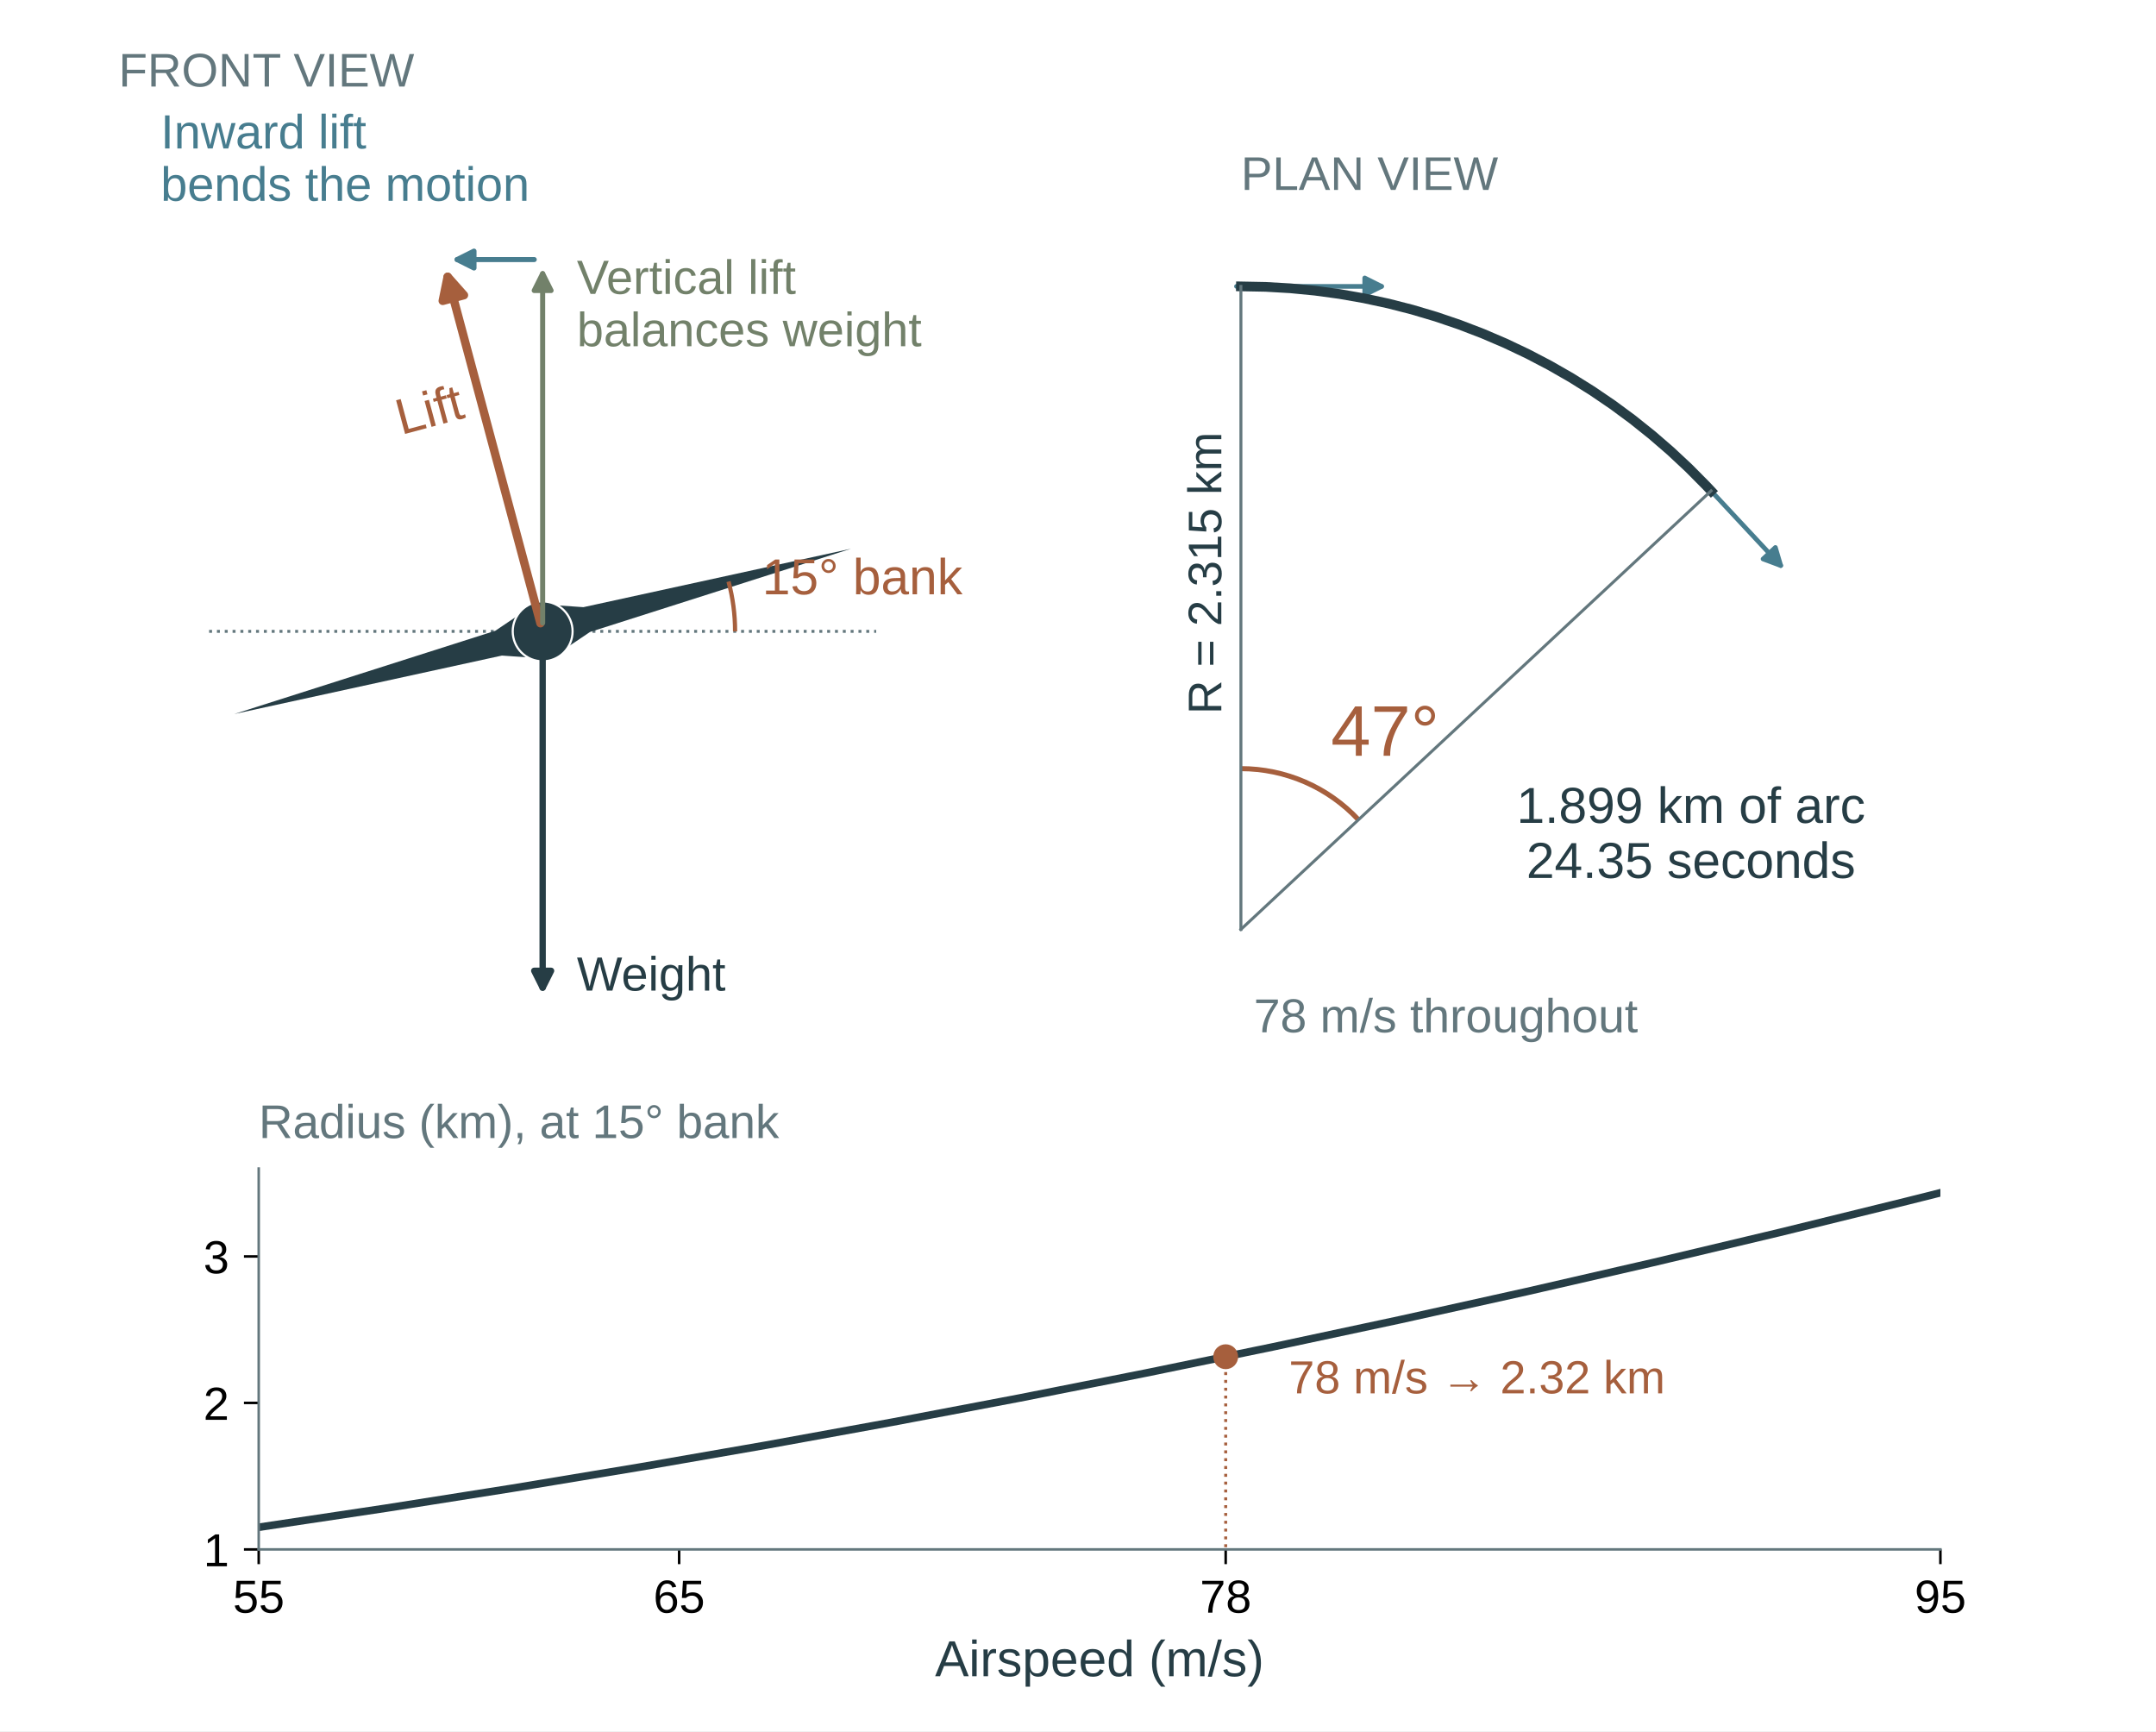
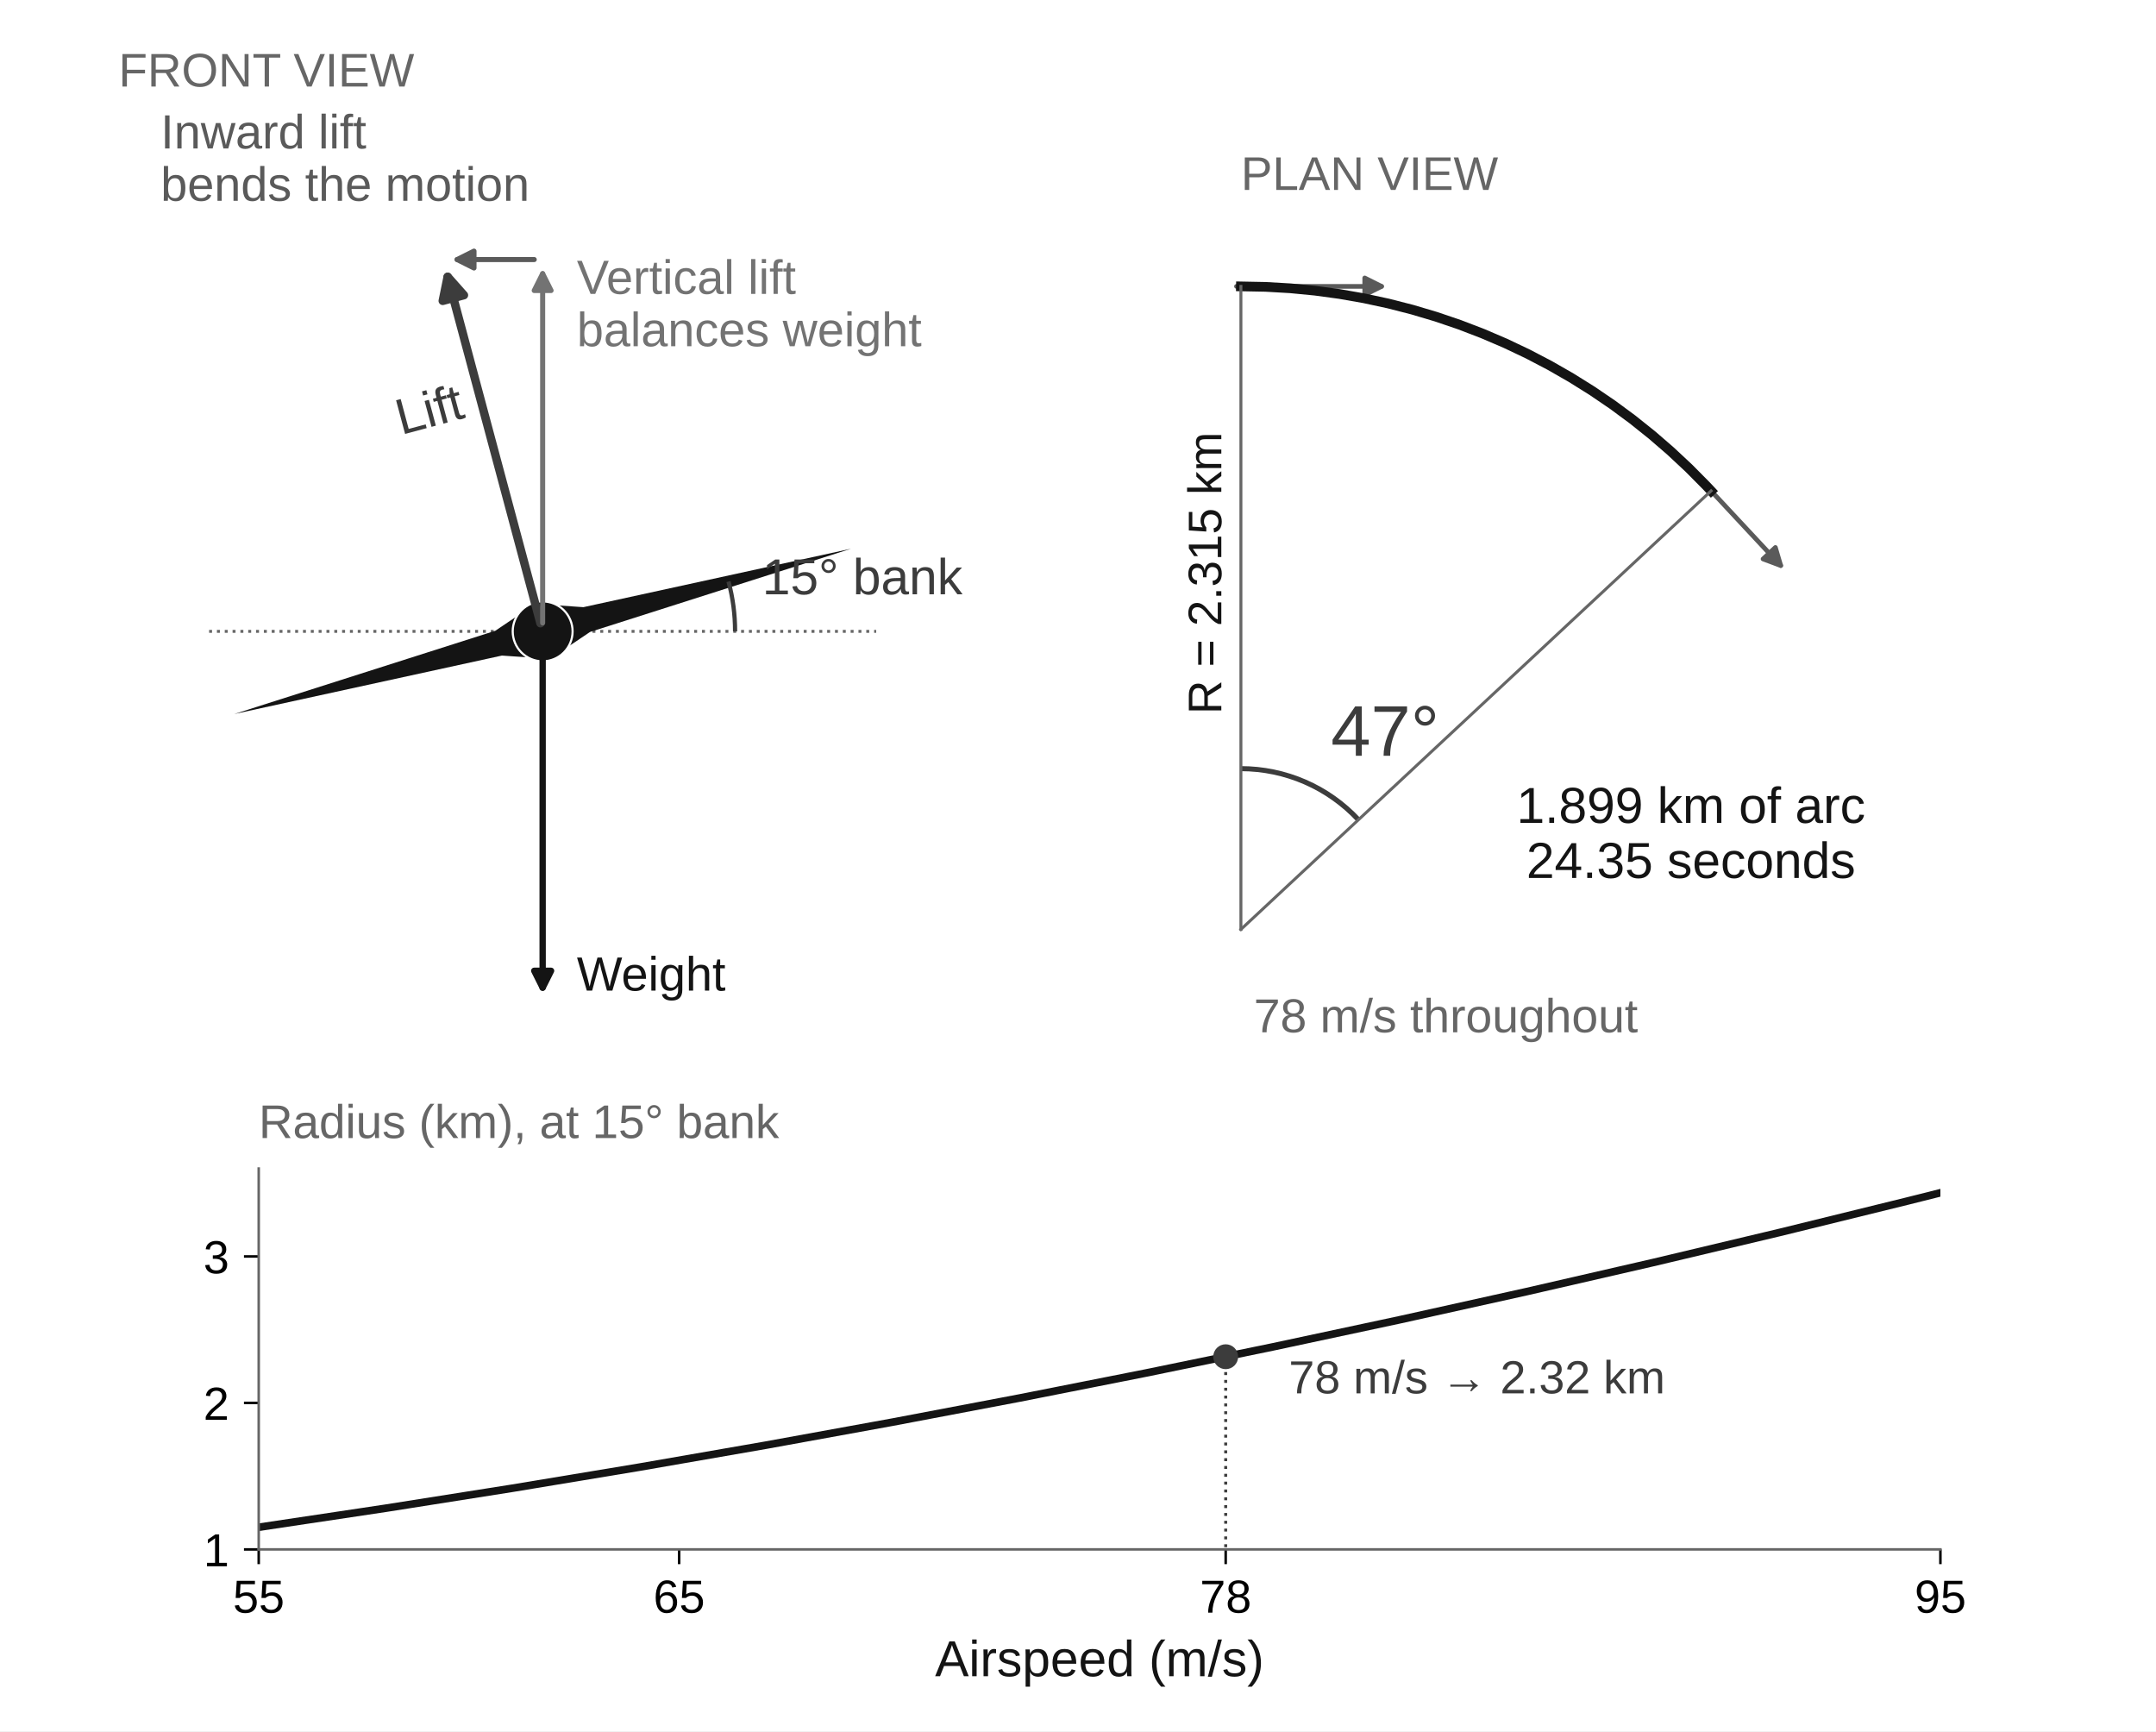
<svg xmlns="http://www.w3.org/2000/svg" xmlns:xlink="http://www.w3.org/1999/xlink" width="511.2pt" height="410.4pt" viewBox="0 0 511.2 410.4" version="1.1">
  <defs>
    <style type="text/css">*{stroke-linejoin: round; stroke-linecap: butt}</style>
  </defs>
  <g id="figure_1">
    <g id="patch_1">
      <path d="M 0 410.4  L 511.2 410.4  L 511.2 0  L 0 0  z " style="fill: #ffffff" />
    </g>
    <g id="axes_1">
      <g id="line2d_1">
-         <path d="M 49.58 149.675  L 207.753 149.675  " clip-path="url(#pf22cab8b75)" style="fill: none; stroke-dasharray: 0.7,1.155; stroke-dashoffset: 0; stroke: #63777d; stroke-width: 0.7" />
+         <path d="M 49.58 149.675  L 207.753 149.675  " clip-path="url(#pf22cab8b75)" style="fill: none; stroke-dasharray: 0.7,1.155; stroke-dashoffset: 0; stroke: #666666; stroke-width: 0.7" />
      </g>
      <g id="patch_2">
-         <path d="M 55.539 169.27  L 117.432 149.536  L 126.917 143.146  L 138.326 143.938  L 201.793 130.081  L 139.9 149.814  L 130.416 156.204  L 119.007 155.413  z " clip-path="url(#pf22cab8b75)" style="fill: #263d45" />
+         <path d="M 55.539 169.27  L 117.432 149.536  L 126.917 143.146  L 138.326 143.938  L 201.793 130.081  L 139.9 149.814  L 130.416 156.204  L 119.007 155.413  z " clip-path="url(#pf22cab8b75)" style="fill: #141414" />
      </g>
      <g id="patch_3">
-         <path d="M 128.666 156.773  C 130.548 156.773 132.354 156.025 133.685 154.694  C 135.016 153.363 135.764 151.558 135.764 149.675  C 135.764 147.793 135.016 145.988 133.685 144.657  C 132.354 143.326 130.548 142.578 128.666 142.578  C 126.784 142.578 124.978 143.326 123.647 144.657  C 122.316 145.988 121.569 147.793 121.569 149.675  C 121.569 151.558 122.316 153.363 123.647 154.694  C 124.978 156.025 126.784 156.773 128.666 156.773  z " clip-path="url(#pf22cab8b75)" style="fill: #263d45; stroke: #ffffff; stroke-width: 0.5; stroke-linejoin: miter" />
+         <path d="M 128.666 156.773  C 130.548 156.773 132.354 156.025 133.685 154.694  C 135.016 153.363 135.764 151.558 135.764 149.675  C 135.764 147.793 135.016 145.988 133.685 144.657  C 132.354 143.326 130.548 142.578 128.666 142.578  C 126.784 142.578 124.978 143.326 123.647 144.657  C 122.316 145.988 121.569 147.793 121.569 149.675  C 121.569 151.558 122.316 153.363 123.647 154.694  C 124.978 156.025 126.784 156.773 128.666 156.773  z " clip-path="url(#pf22cab8b75)" style="fill: #141414; stroke: #ffffff; stroke-width: 0.5; stroke-linejoin: miter" />
      </g>
      <g id="patch_4">
-         <path d="M 128.148 147.741  Q 116.857 105.603 106.145 65.625  " clip-path="url(#pf22cab8b75)" style="fill: none; stroke: #a65f3d; stroke-width: 2; stroke-linecap: round" />
-         <path d="M 104.979 71.32  L 106.145 65.625  L 110.002 69.975  z " clip-path="url(#pf22cab8b75)" style="fill: #a65f3d; stroke: #a65f3d; stroke-width: 2; stroke-linecap: round" />
+         <path d="M 128.148 147.741  Q 116.857 105.603 106.145 65.625  " clip-path="url(#pf22cab8b75)" style="fill: none; stroke: #3c3c3c; stroke-width: 2; stroke-linecap: round" />
+         <path d="M 104.979 71.32  L 106.145 65.625  L 110.002 69.975  z " clip-path="url(#pf22cab8b75)" style="fill: #3c3c3c; stroke: #3c3c3c; stroke-width: 2; stroke-linecap: round" />
      </g>
      <g id="patch_5">
-         <path d="M 128.666 151.674  Q 128.666 193.746 128.666 234.142  " clip-path="url(#pf22cab8b75)" style="fill: none; stroke: #263d45; stroke-width: 1.5; stroke-linecap: round" />
-         <path d="M 130.666 230.142  L 128.666 234.142  L 126.666 230.142  z " clip-path="url(#pf22cab8b75)" style="fill: #263d45; stroke: #263d45; stroke-width: 1.5; stroke-linecap: round" />
+         <path d="M 128.666 151.674  Q 128.666 193.746 128.666 234.142  " clip-path="url(#pf22cab8b75)" style="fill: none; stroke: #141414; stroke-width: 1.5; stroke-linecap: round" />
+         <path d="M 130.666 230.142  L 128.666 234.142  L 126.666 230.142  z " clip-path="url(#pf22cab8b75)" style="fill: #141414; stroke: #141414; stroke-width: 1.5; stroke-linecap: round" />
      </g>
      <g id="patch_6">
-         <path d="M 128.666 147.677  Q 128.666 105.604 128.666 64.873  " clip-path="url(#pf22cab8b75)" style="fill: none; stroke: #72816a; stroke-width: 1.2; stroke-linecap: round" />
-         <path d="M 126.666 68.873  L 128.666 64.873  L 130.666 68.873  z " clip-path="url(#pf22cab8b75)" style="fill: #72816a; stroke: #72816a; stroke-width: 1.2; stroke-linecap: round" />
+         <path d="M 128.666 147.677  Q 128.666 105.604 128.666 64.873  " clip-path="url(#pf22cab8b75)" style="fill: none; stroke: #737373; stroke-width: 1.2; stroke-linecap: round" />
+         <path d="M 126.666 68.873  L 128.666 64.873  L 130.666 68.873  z " clip-path="url(#pf22cab8b75)" style="fill: #737373; stroke: #737373; stroke-width: 1.2; stroke-linecap: round" />
      </g>
      <g id="patch_7">
-         <path d="M 126.668 61.531  Q 116.857 61.531 108.387 61.531  " clip-path="url(#pf22cab8b75)" style="fill: none; stroke: #477d8f; stroke-width: 1.2; stroke-linecap: round" />
-         <path d="M 112.387 63.531  L 108.387 61.531  L 112.387 59.531  z " clip-path="url(#pf22cab8b75)" style="fill: #477d8f; stroke: #477d8f; stroke-width: 1.2; stroke-linecap: round" />
+         <path d="M 126.668 61.531  Q 116.857 61.531 108.387 61.531  " clip-path="url(#pf22cab8b75)" style="fill: none; stroke: #5a5a5a; stroke-width: 1.2; stroke-linecap: round" />
+         <path d="M 112.387 63.531  L 108.387 61.531  L 112.387 59.531  z " clip-path="url(#pf22cab8b75)" style="fill: #5a5a5a; stroke: #5a5a5a; stroke-width: 1.2; stroke-linecap: round" />
      </g>
      <g id="patch_8">
-         <path d="M 174.293 149.675  C 174.293 147.684 174.163 145.694 173.903 143.72  C 173.643 141.745 173.254 139.79 172.738 137.866  " clip-path="url(#pf22cab8b75)" style="fill: none; stroke: #a65f3d; stroke-linejoin: miter" />
+         <path d="M 174.293 149.675  C 174.293 147.684 174.163 145.694 173.903 143.72  C 173.643 141.745 173.254 139.79 172.738 137.866  " clip-path="url(#pf22cab8b75)" style="fill: none; stroke: #3c3c3c; stroke-linejoin: miter" />
      </g>
      <g id="text_1">
-         <text style="font-size: 12px; font-family: 'Arial'; text-anchor: start; fill: #a65f3d" x="180.714" y="140.888" transform="rotate(-0 180.7145 140.8879)">15° bank</text>
+         <text style="font-size: 12px; font-family: 'Arial'; text-anchor: start; fill: #3c3c3c" x="180.714" y="140.888" transform="rotate(-0 180.7145 140.8879)">15° bank</text>
      </g>
      <g id="text_2">
-         <text style="font-size: 11.4px; font-family: 'Arial'; fill: #72816a" transform="translate(136.7776 69.67248)">Vertical lift</text>
-         <text style="font-size: 11.4px; font-family: 'Arial'; fill: #72816a" transform="translate(136.7776 82.08)">balances weight</text>
+         <text style="font-size: 11.4px; font-family: 'Arial'; fill: #737373" transform="translate(136.7776 69.67248)">Vertical lift</text>
+         <text style="font-size: 11.4px; font-family: 'Arial'; fill: #737373" transform="translate(136.7776 82.08)">balances weight</text>
      </g>
      <g id="text_3">
-         <text style="font-size: 11.4px; font-family: 'Arial'; fill: #477d8f" transform="translate(38.08842 35.19888)">Inward lift</text>
-         <text style="font-size: 11.4px; font-family: 'Arial'; fill: #477d8f" transform="translate(38.08842 47.6064)">bends the motion</text>
+         <text style="font-size: 11.4px; font-family: 'Arial'; fill: #5a5a5a" transform="translate(38.08842 35.19888)">Inward lift</text>
+         <text style="font-size: 11.4px; font-family: 'Arial'; fill: #5a5a5a" transform="translate(38.08842 47.6064)">bends the motion</text>
      </g>
      <g id="text_4">
-         <text style="font-size: 12px; font-family: 'Arial'; fill: #a65f3d" transform="translate(95.10174 103.1206) rotate(-15)">Lift</text>
+         <text style="font-size: 12px; font-family: 'Arial'; fill: #3c3c3c" transform="translate(95.10174 103.1206) rotate(-15)">Lift</text>
      </g>
      <g id="text_5">
-         <text style="font-size: 11.4px; font-family: 'Arial'; text-anchor: start; fill: #263d45" x="136.778" y="234.845" transform="rotate(-0 136.7776 234.8454)">Weight</text>
+         <text style="font-size: 11.4px; font-family: 'Arial'; text-anchor: start; fill: #141414" x="136.778" y="234.845" transform="rotate(-0 136.7776 234.8454)">Weight</text>
      </g>
    </g>
    <g id="axes_2">
      <g id="patch_9">
-         <path d="M 322.097 194.336  C 318.531 190.512 314.216 187.463 309.422 185.378  C 304.627 183.294 299.454 182.218 294.226 182.218  " clip-path="url(#pc881bbef1d)" style="fill: none; stroke: #a65f3d; stroke-width: 1.2; stroke-linejoin: miter" />
+         <path d="M 322.097 194.336  C 318.531 190.512 314.216 187.463 309.422 185.378  C 304.627 183.294 299.454 182.218 294.226 182.218  " clip-path="url(#pc881bbef1d)" style="fill: none; stroke: #3c3c3c; stroke-width: 1.2; stroke-linejoin: miter" />
      </g>
      <g id="patch_10">
-         <path d="M 293.175 67.892  Q 310.994 67.892 327.582 67.892  " clip-path="url(#pc881bbef1d)" style="fill: none; stroke: #477d8f; stroke-width: 1.1; stroke-linecap: round" />
-         <path d="M 323.582 65.892  L 327.582 67.892  L 323.582 69.892  z " clip-path="url(#pc881bbef1d)" style="fill: #477d8f; stroke: #477d8f; stroke-width: 1.1; stroke-linecap: round" />
+         <path d="M 293.175 67.892  Q 310.994 67.892 327.582 67.892  " clip-path="url(#pc881bbef1d)" style="fill: none; stroke: #5a5a5a; stroke-width: 1.1; stroke-linecap: round" />
+         <path d="M 323.582 65.892  L 327.582 67.892  L 323.582 69.892  z " clip-path="url(#pc881bbef1d)" style="fill: #5a5a5a; stroke: #5a5a5a; stroke-width: 1.1; stroke-linecap: round" />
      </g>
      <g id="patch_11">
-         <path d="M 402.916 113.371  Q 412.988 124.172 422.221 134.073  " clip-path="url(#pc881bbef1d)" style="fill: none; stroke: #477d8f; stroke-width: 1.1; stroke-linecap: round" />
-         <path d="M 420.956 129.783  L 422.221 134.073  L 418.03 132.511  z " clip-path="url(#pc881bbef1d)" style="fill: #477d8f; stroke: #477d8f; stroke-width: 1.1; stroke-linecap: round" />
+         <path d="M 402.916 113.371  Q 412.988 124.172 422.221 134.073  " clip-path="url(#pc881bbef1d)" style="fill: none; stroke: #5a5a5a; stroke-width: 1.1; stroke-linecap: round" />
+         <path d="M 420.956 129.783  L 422.221 134.073  L 418.03 132.511  z " clip-path="url(#pc881bbef1d)" style="fill: #5a5a5a; stroke: #5a5a5a; stroke-width: 1.1; stroke-linecap: round" />
      </g>
      <g id="line2d_2">
-         <path d="M 294.226 67.892  L 300.099 68.005  L 305.963 68.344  L 311.81 68.91  L 317.631 69.699  L 323.417 70.713  L 329.16 71.949  L 334.85 73.405  L 340.481 75.079  L 346.043 76.969  L 351.527 79.072  L 356.927 81.385  L 362.234 83.904  L 367.439 86.625  L 372.536 89.545  L 377.517 92.659  L 382.374 95.963  L 387.1 99.452  L 391.688 103.12  L 396.131 106.962  L 400.424 110.972  L 404.558 115.145  L 405.709 116.366  L 405.709 116.366  " clip-path="url(#pc881bbef1d)" style="fill: none; stroke: #263d45; stroke-width: 2.3; stroke-linecap: square" />
+         <path d="M 294.226 67.892  L 300.099 68.005  L 305.963 68.344  L 311.81 68.91  L 317.631 69.699  L 323.417 70.713  L 329.16 71.949  L 334.85 73.405  L 340.481 75.079  L 346.043 76.969  L 351.527 79.072  L 356.927 81.385  L 362.234 83.904  L 367.439 86.625  L 372.536 89.545  L 377.517 92.659  L 382.374 95.963  L 387.1 99.452  L 391.688 103.12  L 396.131 106.962  L 400.424 110.972  L 404.558 115.145  L 405.709 116.366  L 405.709 116.366  " clip-path="url(#pc881bbef1d)" style="fill: none; stroke: #141414; stroke-width: 2.3; stroke-linecap: square" />
      </g>
      <g id="line2d_3">
-         <path d="M 294.226 220.326  L 294.226 67.892  " clip-path="url(#pc881bbef1d)" style="fill: none; stroke: #63777d; stroke-width: 0.7; stroke-linecap: square" />
+         <path d="M 294.226 220.326  L 294.226 67.892  " clip-path="url(#pc881bbef1d)" style="fill: none; stroke: #666666; stroke-width: 0.7; stroke-linecap: square" />
      </g>
      <g id="line2d_4">
-         <path d="M 294.226 220.326  L 405.709 116.366  " clip-path="url(#pc881bbef1d)" style="fill: none; stroke: #63777d; stroke-width: 0.7; stroke-linecap: square" />
+         <path d="M 294.226 220.326  L 405.709 116.366  " clip-path="url(#pc881bbef1d)" style="fill: none; stroke: #666666; stroke-width: 0.7; stroke-linecap: square" />
      </g>
      <g id="text_6">
-         <text style="font-size: 17px; font-family: 'Arial'; text-anchor: start; fill: #a65f3d" x="315.567" y="179.169" transform="rotate(-0 315.5667 179.1689)">47°</text>
+         <text style="font-size: 17px; font-family: 'Arial'; text-anchor: start; fill: #3c3c3c" x="315.567" y="179.169" transform="rotate(-0 315.5667 179.1689)">47°</text>
      </g>
      <g id="text_7">
-         <text style="font-size: 11.2px; font-family: 'Arial'; text-anchor: start; fill: #63777d" x="294.226" y="45.027" transform="rotate(-0 294.2259 45.02674)">PLAN VIEW</text>
+         <text style="font-size: 11.2px; font-family: 'Arial'; text-anchor: start; fill: #666666" x="294.226" y="45.027" transform="rotate(-0 294.2259 45.02674)">PLAN VIEW</text>
      </g>
      <g id="text_8">
-         <text style="font-size: 11.2px; font-family: 'Arial'; fill: #263d45" transform="translate(289.5824 169.3312) rotate(-90)">R = 2.315 km</text>
+         <text style="font-size: 11.2px; font-family: 'Arial'; fill: #141414" transform="translate(289.5824 169.3312) rotate(-90)">R = 2.315 km</text>
      </g>
      <g id="text_9">
-         <text style="font-size: 12px; font-family: 'Arial'; fill: #263d45" transform="translate(359.5806 195.0709)">1.899 km of arc</text>
-         <text style="font-size: 12px; font-family: 'Arial'; fill: #263d45" transform="translate(361.9037 208.1314)">24.35 seconds</text>
+         <text style="font-size: 12px; font-family: 'Arial'; fill: #141414" transform="translate(359.5806 195.0709)">1.899 km of arc</text>
+         <text style="font-size: 12px; font-family: 'Arial'; fill: #141414" transform="translate(361.9037 208.1314)">24.35 seconds</text>
      </g>
      <g id="text_10">
-         <text style="font-size: 11.3px; font-family: 'Arial'; text-anchor: start; fill: #63777d" x="297.275" y="244.716" transform="rotate(-0 297.2746 244.7157)">78 m/s throughout</text>
+         <text style="font-size: 11.3px; font-family: 'Arial'; text-anchor: start; fill: #666666" x="297.275" y="244.716" transform="rotate(-0 297.2746 244.7157)">78 m/s throughout</text>
      </g>
    </g>
    <g id="axes_3">
      <g id="patch_12">
        <path d="M 61.344 367.308  L 460.08 367.308  L 460.08 277.02  L 61.344 277.02  z " style="fill: #ffffff" />
      </g>
      <g id="matplotlib.axis_1">
        <g id="xtick_1">
          <g id="line2d_5">
            <defs>
              <path id="md6459590a3" d="M 0 0  L 0 3.5  " style="stroke: #000000; stroke-width: 0.6" />
            </defs>
            <g>
              <use xlink:href="#md6459590a3" x="61.344" y="367.308" style="stroke: #000000; stroke-width: 0.6" />
            </g>
          </g>
          <g id="text_11">
            <text style="font-size: 11px; font-family: 'Arial'; text-anchor: middle" x="61.344" y="382.316" transform="rotate(-0 61.344 382.3163)">55</text>
          </g>
        </g>
        <g id="xtick_2">
          <g id="line2d_6">
            <g>
              <use xlink:href="#md6459590a3" x="161.028" y="367.308" style="stroke: #000000; stroke-width: 0.6" />
            </g>
          </g>
          <g id="text_12">
            <text style="font-size: 11px; font-family: 'Arial'; text-anchor: middle" x="161.028" y="382.316" transform="rotate(-0 161.028 382.3163)">65</text>
          </g>
        </g>
        <g id="xtick_3">
          <g id="line2d_7">
            <g>
              <use xlink:href="#md6459590a3" x="290.617" y="367.308" style="stroke: #000000; stroke-width: 0.6" />
            </g>
          </g>
          <g id="text_13">
            <text style="font-size: 11px; font-family: 'Arial'; text-anchor: middle" x="290.617" y="382.316" transform="rotate(-0 290.6172 382.3163)">78</text>
          </g>
        </g>
        <g id="xtick_4">
          <g id="line2d_8">
            <g>
              <use xlink:href="#md6459590a3" x="460.08" y="367.308" style="stroke: #000000; stroke-width: 0.6" />
            </g>
          </g>
          <g id="text_14">
            <text style="font-size: 11px; font-family: 'Arial'; text-anchor: middle" x="460.08" y="382.316" transform="rotate(-0 460.08 382.3163)">95</text>
          </g>
        </g>
        <g id="text_15">
-           <text style="font-size: 12px; font-family: 'Arial'; text-anchor: middle; fill: #263d45" x="260.712" y="397.368" transform="rotate(-0 260.712 397.3676)">Airspeed (m/s)</text>
+           <text style="font-size: 12px; font-family: 'Arial'; text-anchor: middle; fill: #141414" x="260.712" y="397.368" transform="rotate(-0 260.712 397.3676)">Airspeed (m/s)</text>
        </g>
      </g>
      <g id="matplotlib.axis_2">
        <g id="ytick_1">
          <g id="line2d_9">
            <defs>
              <path id="m7f26343ca2" d="M 0 0  L -3.5 0  " style="stroke: #000000; stroke-width: 0.6" />
            </defs>
            <g>
              <use xlink:href="#m7f26343ca2" x="61.344" y="367.308" style="stroke: #000000; stroke-width: 0.6" />
            </g>
          </g>
          <g id="text_16">
            <text style="font-size: 11px; font-family: 'Arial'; text-anchor: end" x="54.344" y="371.312" transform="rotate(-0 54.344 371.3121)">1</text>
          </g>
        </g>
        <g id="ytick_2">
          <g id="line2d_10">
            <g>
              <use xlink:href="#m7f26343ca2" x="61.344" y="332.582" style="stroke: #000000; stroke-width: 0.6" />
            </g>
          </g>
          <g id="text_17">
            <text style="font-size: 11px; font-family: 'Arial'; text-anchor: end" x="54.344" y="336.586" transform="rotate(-0 54.344 336.586)">2</text>
          </g>
        </g>
        <g id="ytick_3">
          <g id="line2d_11">
            <g>
              <use xlink:href="#m7f26343ca2" x="61.344" y="297.856" style="stroke: #000000; stroke-width: 0.6" />
            </g>
          </g>
          <g id="text_18">
            <text style="font-size: 11px; font-family: 'Arial'; text-anchor: end" x="54.344" y="301.86" transform="rotate(-0 54.344 301.8598)">3</text>
          </g>
        </g>
      </g>
      <g id="line2d_12">
-         <path d="M 61.344 362.057  L 91.399 357.554  L 121.455 352.811  L 151.51 347.827  L 181.566 342.603  L 211.621 337.139  L 241.677 331.434  L 271.732 325.489  L 301.788 319.304  L 331.843 312.879  L 361.899 306.213  L 391.954 299.307  L 422.01 292.161  L 452.065 284.775  L 460.08 282.764  L 460.08 282.764  " clip-path="url(#p4cffa7ab40)" style="fill: none; stroke: #263d45; stroke-width: 1.8; stroke-linecap: square" />
+         <path d="M 61.344 362.057  L 91.399 357.554  L 121.455 352.811  L 151.51 347.827  L 181.566 342.603  L 211.621 337.139  L 241.677 331.434  L 271.732 325.489  L 301.788 319.304  L 331.843 312.879  L 361.899 306.213  L 391.954 299.307  L 422.01 292.161  L 452.065 284.775  L 460.08 282.764  L 460.08 282.764  " clip-path="url(#p4cffa7ab40)" style="fill: none; stroke: #141414; stroke-width: 1.8; stroke-linecap: square" />
      </g>
      <g id="line2d_13">
-         <path d="M 290.617 402.034  L 290.617 321.631  " clip-path="url(#p4cffa7ab40)" style="fill: none; stroke-dasharray: 0.7,1.155; stroke-dashoffset: 0; stroke: #a65f3d; stroke-width: 0.7" />
+         <path d="M 290.617 402.034  L 290.617 321.631  " clip-path="url(#p4cffa7ab40)" style="fill: none; stroke-dasharray: 0.7,1.155; stroke-dashoffset: 0; stroke: #3c3c3c; stroke-width: 0.7" />
      </g>
      <g id="patch_13">
-         <path d="M 61.344 367.308  L 61.344 277.02  " style="fill: none; stroke: #63777d; stroke-width: 0.6; stroke-linejoin: miter; stroke-linecap: square" />
+         <path d="M 61.344 367.308  L 61.344 277.02  " style="fill: none; stroke: #666666; stroke-width: 0.6; stroke-linejoin: miter; stroke-linecap: square" />
      </g>
      <g id="patch_14">
-         <path d="M 61.344 367.308  L 460.08 367.308  " style="fill: none; stroke: #63777d; stroke-width: 0.6; stroke-linejoin: miter; stroke-linecap: square" />
+         <path d="M 61.344 367.308  L 460.08 367.308  " style="fill: none; stroke: #666666; stroke-width: 0.6; stroke-linejoin: miter; stroke-linecap: square" />
      </g>
      <g id="text_19">
-         <text style="font-size: 11px; font-family: 'Arial'; text-anchor: start; fill: #a65f3d" x="305.57" y="330.313" transform="rotate(-0 305.5698 330.3126)">78 m/s → 2.32 km</text>
+         <text style="font-size: 11px; font-family: 'Arial'; text-anchor: start; fill: #3c3c3c" x="305.57" y="330.313" transform="rotate(-0 305.5698 330.3126)">78 m/s → 2.32 km</text>
      </g>
      <g id="text_20">
-         <text style="font-size: 11.2px; font-family: 'Arial'; text-anchor: start; fill: #63777d" x="61.344" y="269.797" transform="rotate(-0 61.344 269.797)">Radius (km), at 15° bank</text>
+         <text style="font-size: 11.2px; font-family: 'Arial'; text-anchor: start; fill: #666666" x="61.344" y="269.797" transform="rotate(-0 61.344 269.797)">Radius (km), at 15° bank</text>
      </g>
      <g id="PathCollection_1">
        <defs>
-           <path id="m5e03895362" d="M 0 2.449  C 0.65 2.449 1.273 2.191 1.732 1.732  C 2.191 1.273 2.449 0.65 2.449 0  C 2.449 -0.65 2.191 -1.273 1.732 -1.732  C 1.273 -2.191 0.65 -2.449 0 -2.449  C -0.65 -2.449 -1.273 -2.191 -1.732 -1.732  C -2.191 -1.273 -2.449 -0.65 -2.449 0  C -2.449 0.65 -2.191 1.273 -1.732 1.732  C -1.273 2.191 -0.65 2.449 0 2.449  z " style="stroke: #a65f3d" />
+           <path id="m2845bdc2e5" d="M 0 2.449  C 0.65 2.449 1.273 2.191 1.732 1.732  C 2.191 1.273 2.449 0.65 2.449 0  C 2.449 -0.65 2.191 -1.273 1.732 -1.732  C 1.273 -2.191 0.65 -2.449 0 -2.449  C -0.65 -2.449 -1.273 -2.191 -1.732 -1.732  C -2.191 -1.273 -2.449 -0.65 -2.449 0  C -2.449 0.65 -2.191 1.273 -1.732 1.732  C -1.273 2.191 -0.65 2.449 0 2.449  z " style="stroke: #3c3c3c" />
        </defs>
        <g clip-path="url(#p4cffa7ab40)">
-           <use xlink:href="#m5e03895362" x="290.617" y="321.631" style="fill: #a65f3d; stroke: #a65f3d" />
+           <use xlink:href="#m2845bdc2e5" x="290.617" y="321.631" style="fill: #3c3c3c; stroke: #3c3c3c" />
        </g>
      </g>
    </g>
    <g id="text_21">
-       <text style="font-size: 11.2px; font-family: 'Arial'; text-anchor: start; fill: #63777d" x="28.116" y="20.52" transform="rotate(-0 28.116 20.52)">FRONT VIEW</text>
+       <text style="font-size: 11.2px; font-family: 'Arial'; text-anchor: start; fill: #666666" x="28.116" y="20.52" transform="rotate(-0 28.116 20.52)">FRONT VIEW</text>
    </g>
  </g>
  <defs>
    <clipPath id="pf22cab8b75">
      <rect x="30.653" y="24.624" width="199.406" height="229.824" />
    </clipPath>
    <clipPath id="pc881bbef1d">
      <rect x="278.983" y="32.832" width="208.835" height="213.408" />
    </clipPath>
    <clipPath id="p4cffa7ab40">
      <rect x="61.344" y="277.02" width="398.736" height="90.288" />
    </clipPath>
  </defs>
</svg>
